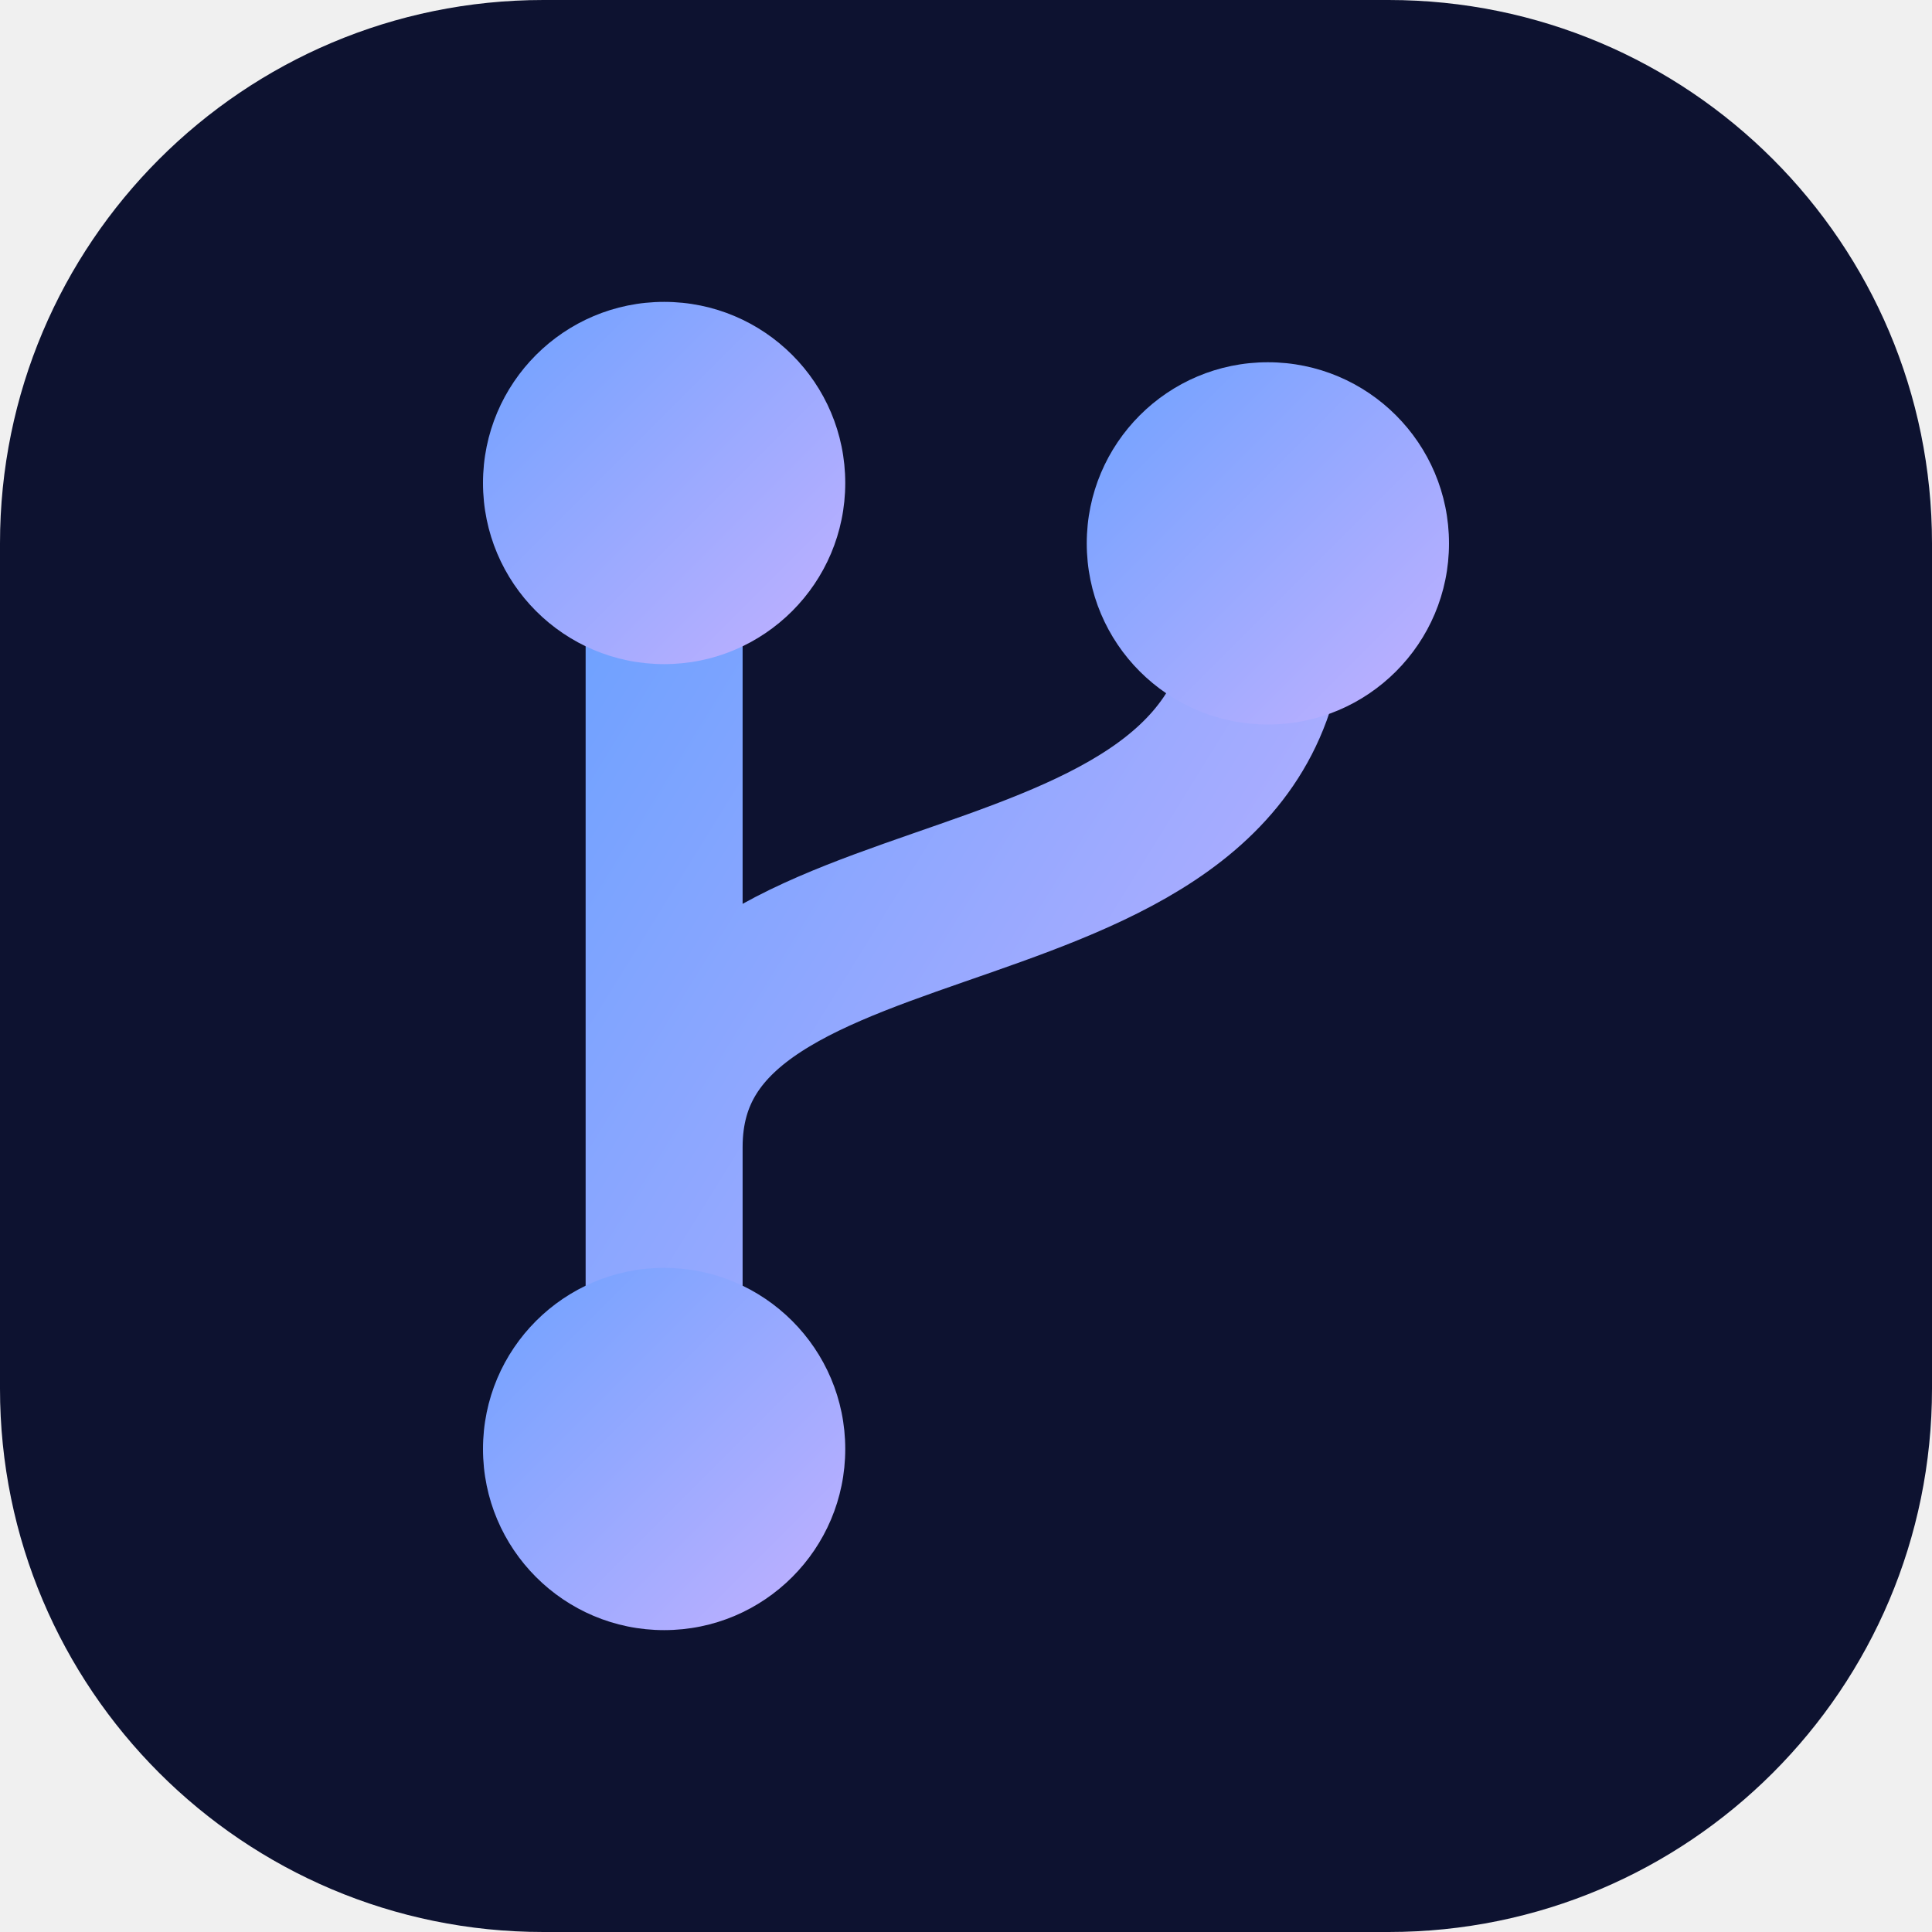
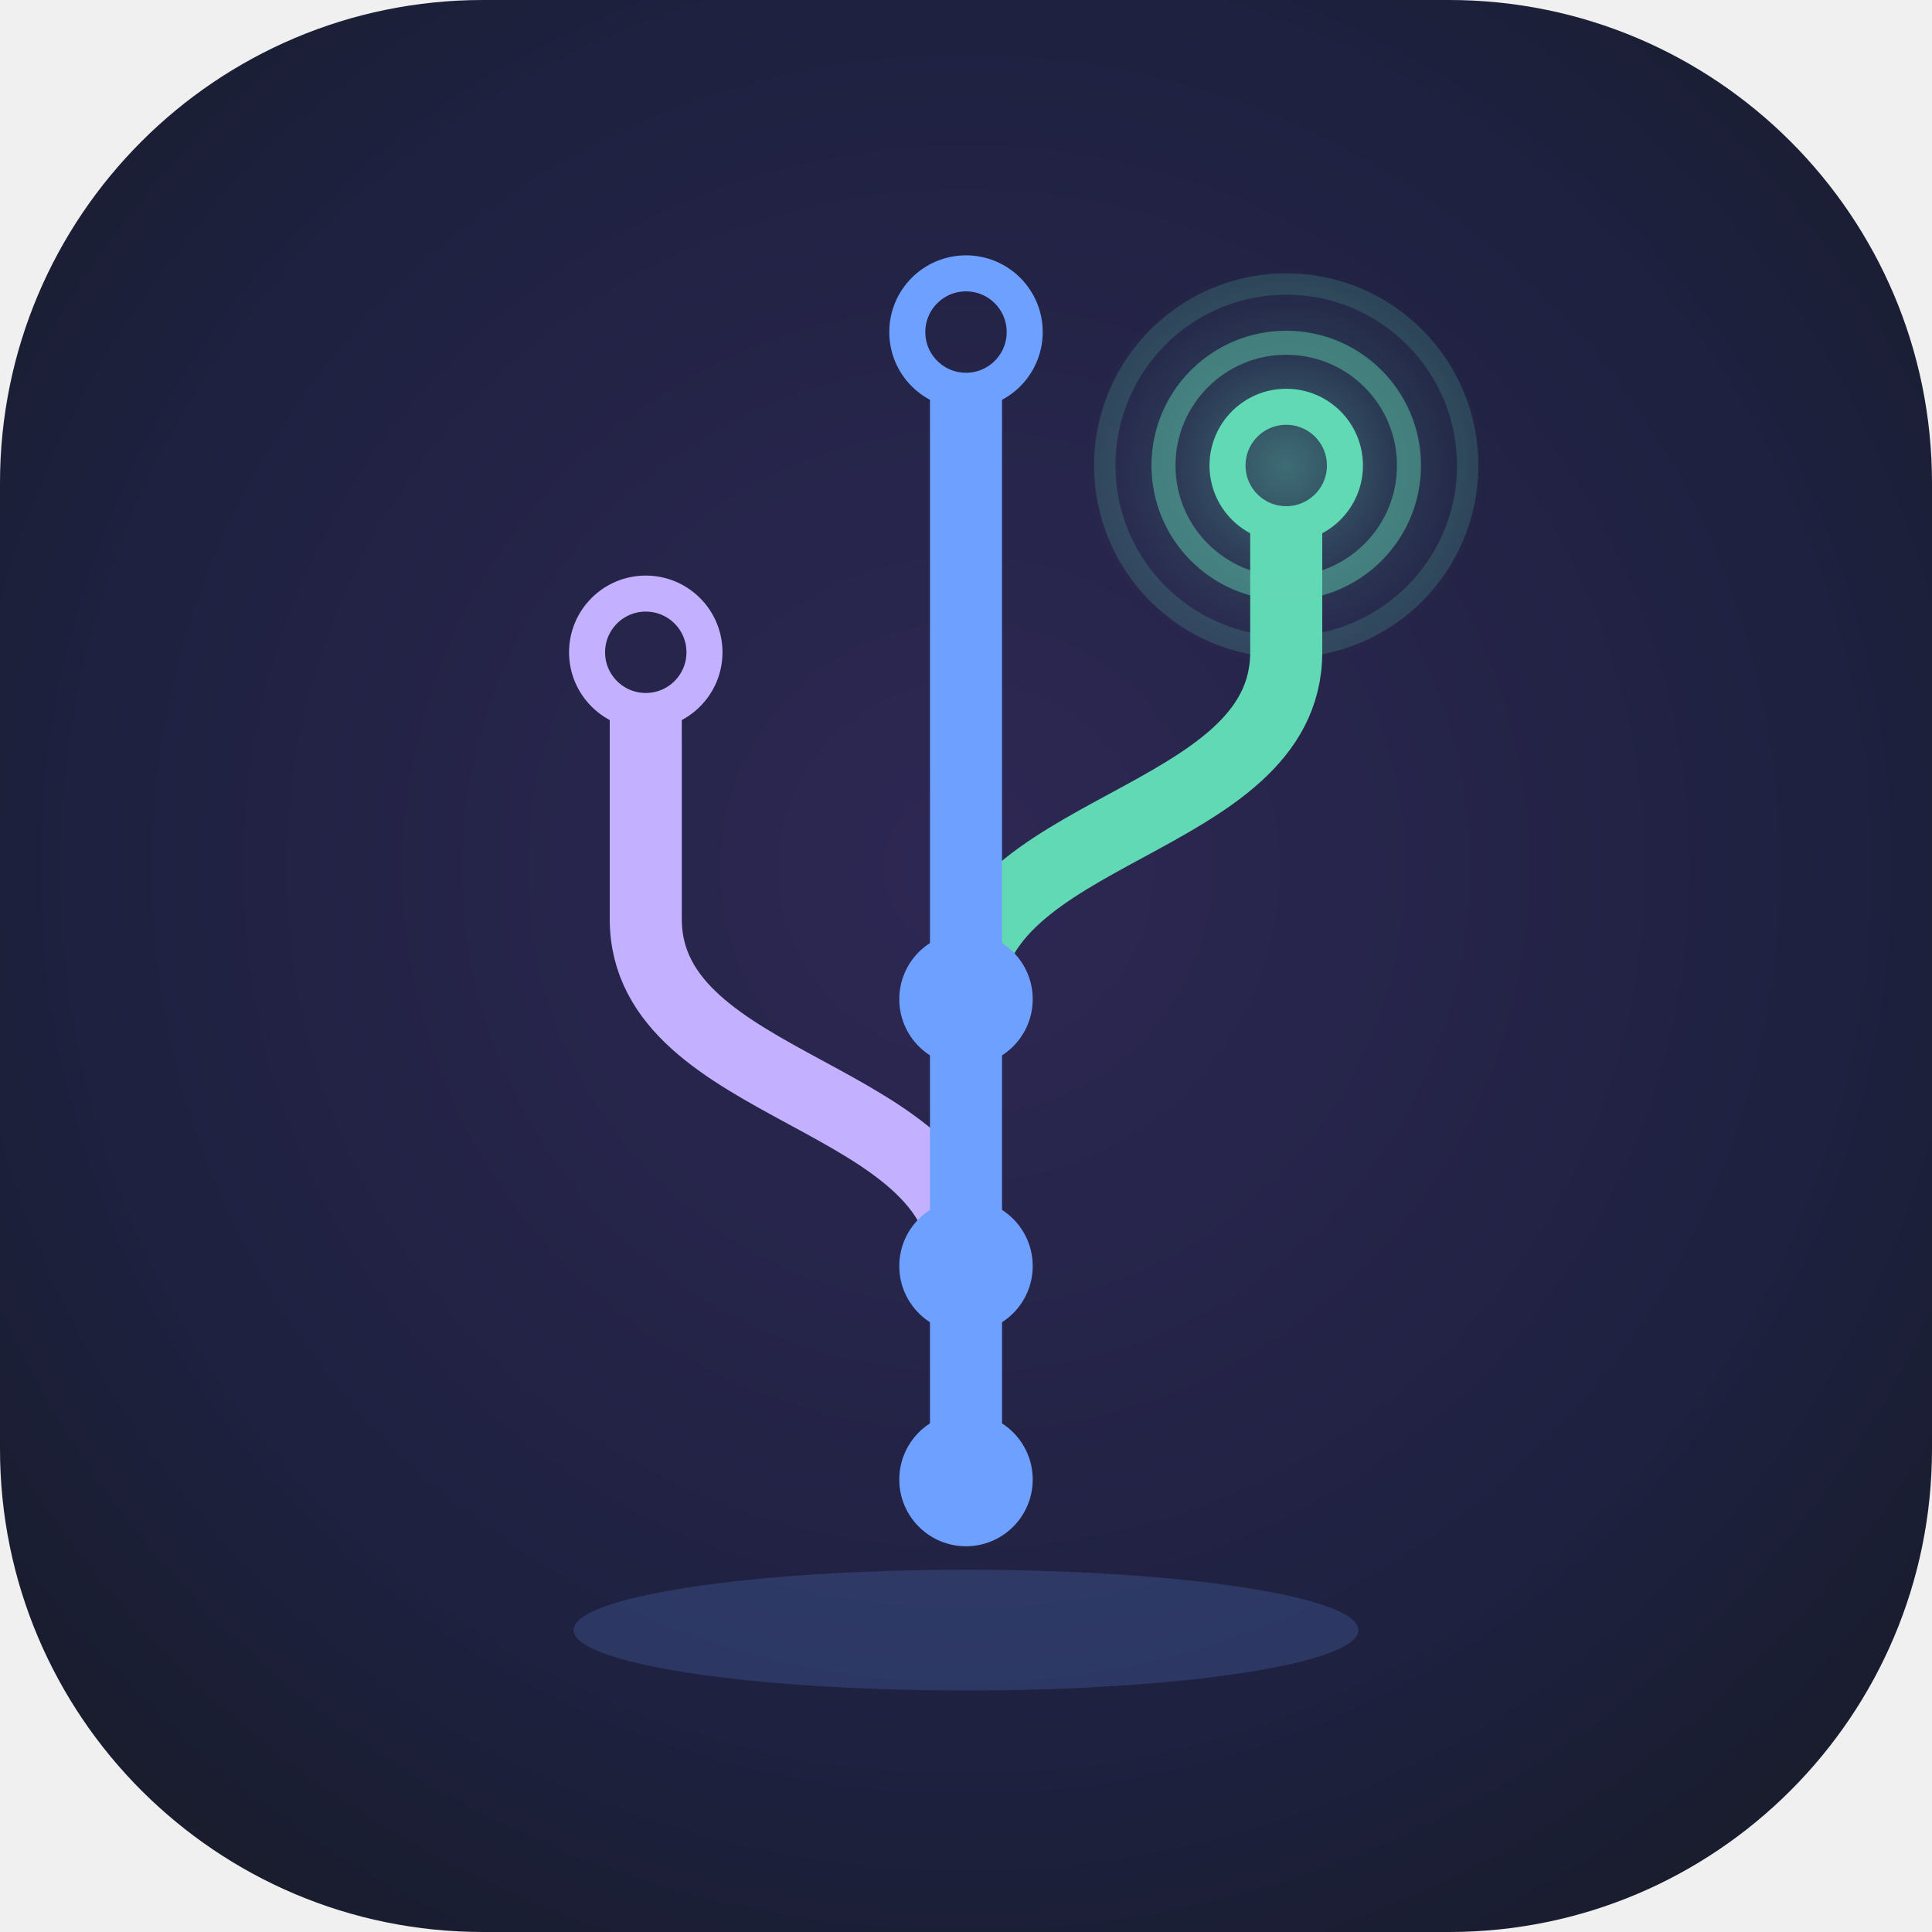
- <svg xmlns="http://www.w3.org/2000/svg" viewBox="0 0 32 32">
+ <svg xmlns="http://www.w3.org/2000/svg" viewBox="0 0 64 64">
  <defs>
-     <linearGradient id="g" x1="0" y1="0" x2="1" y2="1">
-       <stop offset="0" stop-color="#6ea1ff" />
-       <stop offset="1" stop-color="#c3b1ff" />
-     </linearGradient>
+     <radialGradient id="bg" cx="0.5" cy="0.45" r="0.75">
+       <stop offset="0" stop-color="#2e2854" />
+       <stop offset="0.6" stop-color="#1e2140" />
+       <stop offset="1" stop-color="#161a22" />
+     </radialGradient>
+     <radialGradient id="glow">
+       <stop offset="0" stop-color="#62d9b5" stop-opacity="0.4" />
+       <stop offset="0.55" stop-color="#62d9b5" stop-opacity="0.12" />
+       <stop offset="1" stop-color="#62d9b5" stop-opacity="0" />
+     </radialGradient>
+     <mask id="holes">
+       <rect width="64" height="64" fill="#fff" />
+       <circle cx="32" cy="10" r="2.2" />
+       <circle cx="20" cy="22" r="2.2" />
+       <circle cx="44" cy="15" r="2.2" />
+     </mask>
  </defs>
-   <rect width="32" height="32" rx="9" fill="#0d1230" />
-   <path d="M11 8v16M11 19c0-5 10-3 10-9" fill="none" stroke="url(#g)" stroke-width="2.6" stroke-linecap="round" />
-   <circle cx="11" cy="8" r="3" fill="url(#g)" />
-   <circle cx="11" cy="24" r="3" fill="url(#g)" />
-   <circle cx="21" cy="9" r="3" fill="url(#g)" />
+   <rect width="64" height="64" rx="16" fill="url(#bg)" />
+   <ellipse cx="32" cy="54" rx="13" ry="2" fill="#6ea1ff" fill-opacity="0.18" />
+   <g transform="translate(32 11) scale(0.884) translate(-32 -10)">
+     <circle cx="44" cy="15" r="7.5" fill="url(#glow)" />
+     <g mask="url(#holes)" fill="none" stroke-width="2.7" stroke-linecap="round">
+       <path d="M32 45 C32 38.5 20 38.5 20 32 L20 22" stroke="#c3b1ff" />
+       <path d="M32 35 C32 28.5 44 28.5 44 22 L44 15" stroke="#62d9b5" />
+       <path d="M32 53 L32 10" stroke="#6ea1ff" />
+     </g>
+     <g fill="none" stroke-width="1.35">
+       <circle cx="32" cy="10" r="2.2" stroke="#6ea1ff" />
+       <circle cx="20" cy="22" r="2.2" stroke="#c3b1ff" />
+       <circle cx="44" cy="15" r="2.2" stroke="#62d9b5" />
+       <circle cx="44" cy="15" r="4.6" stroke="#62d9b5" stroke-opacity="0.45" stroke-width="0.9" />
+       <circle cx="44" cy="15" r="6.8" stroke="#62d9b5" stroke-opacity="0.18" stroke-width="0.8" />
+     </g>
+     <g fill="#6ea1ff">
+       <circle cx="32" cy="45" r="2.5" />
+       <circle cx="32" cy="35" r="2.5" />
+       <circle cx="32" cy="53" r="2.5" />
+     </g>
+   </g>
</svg>
